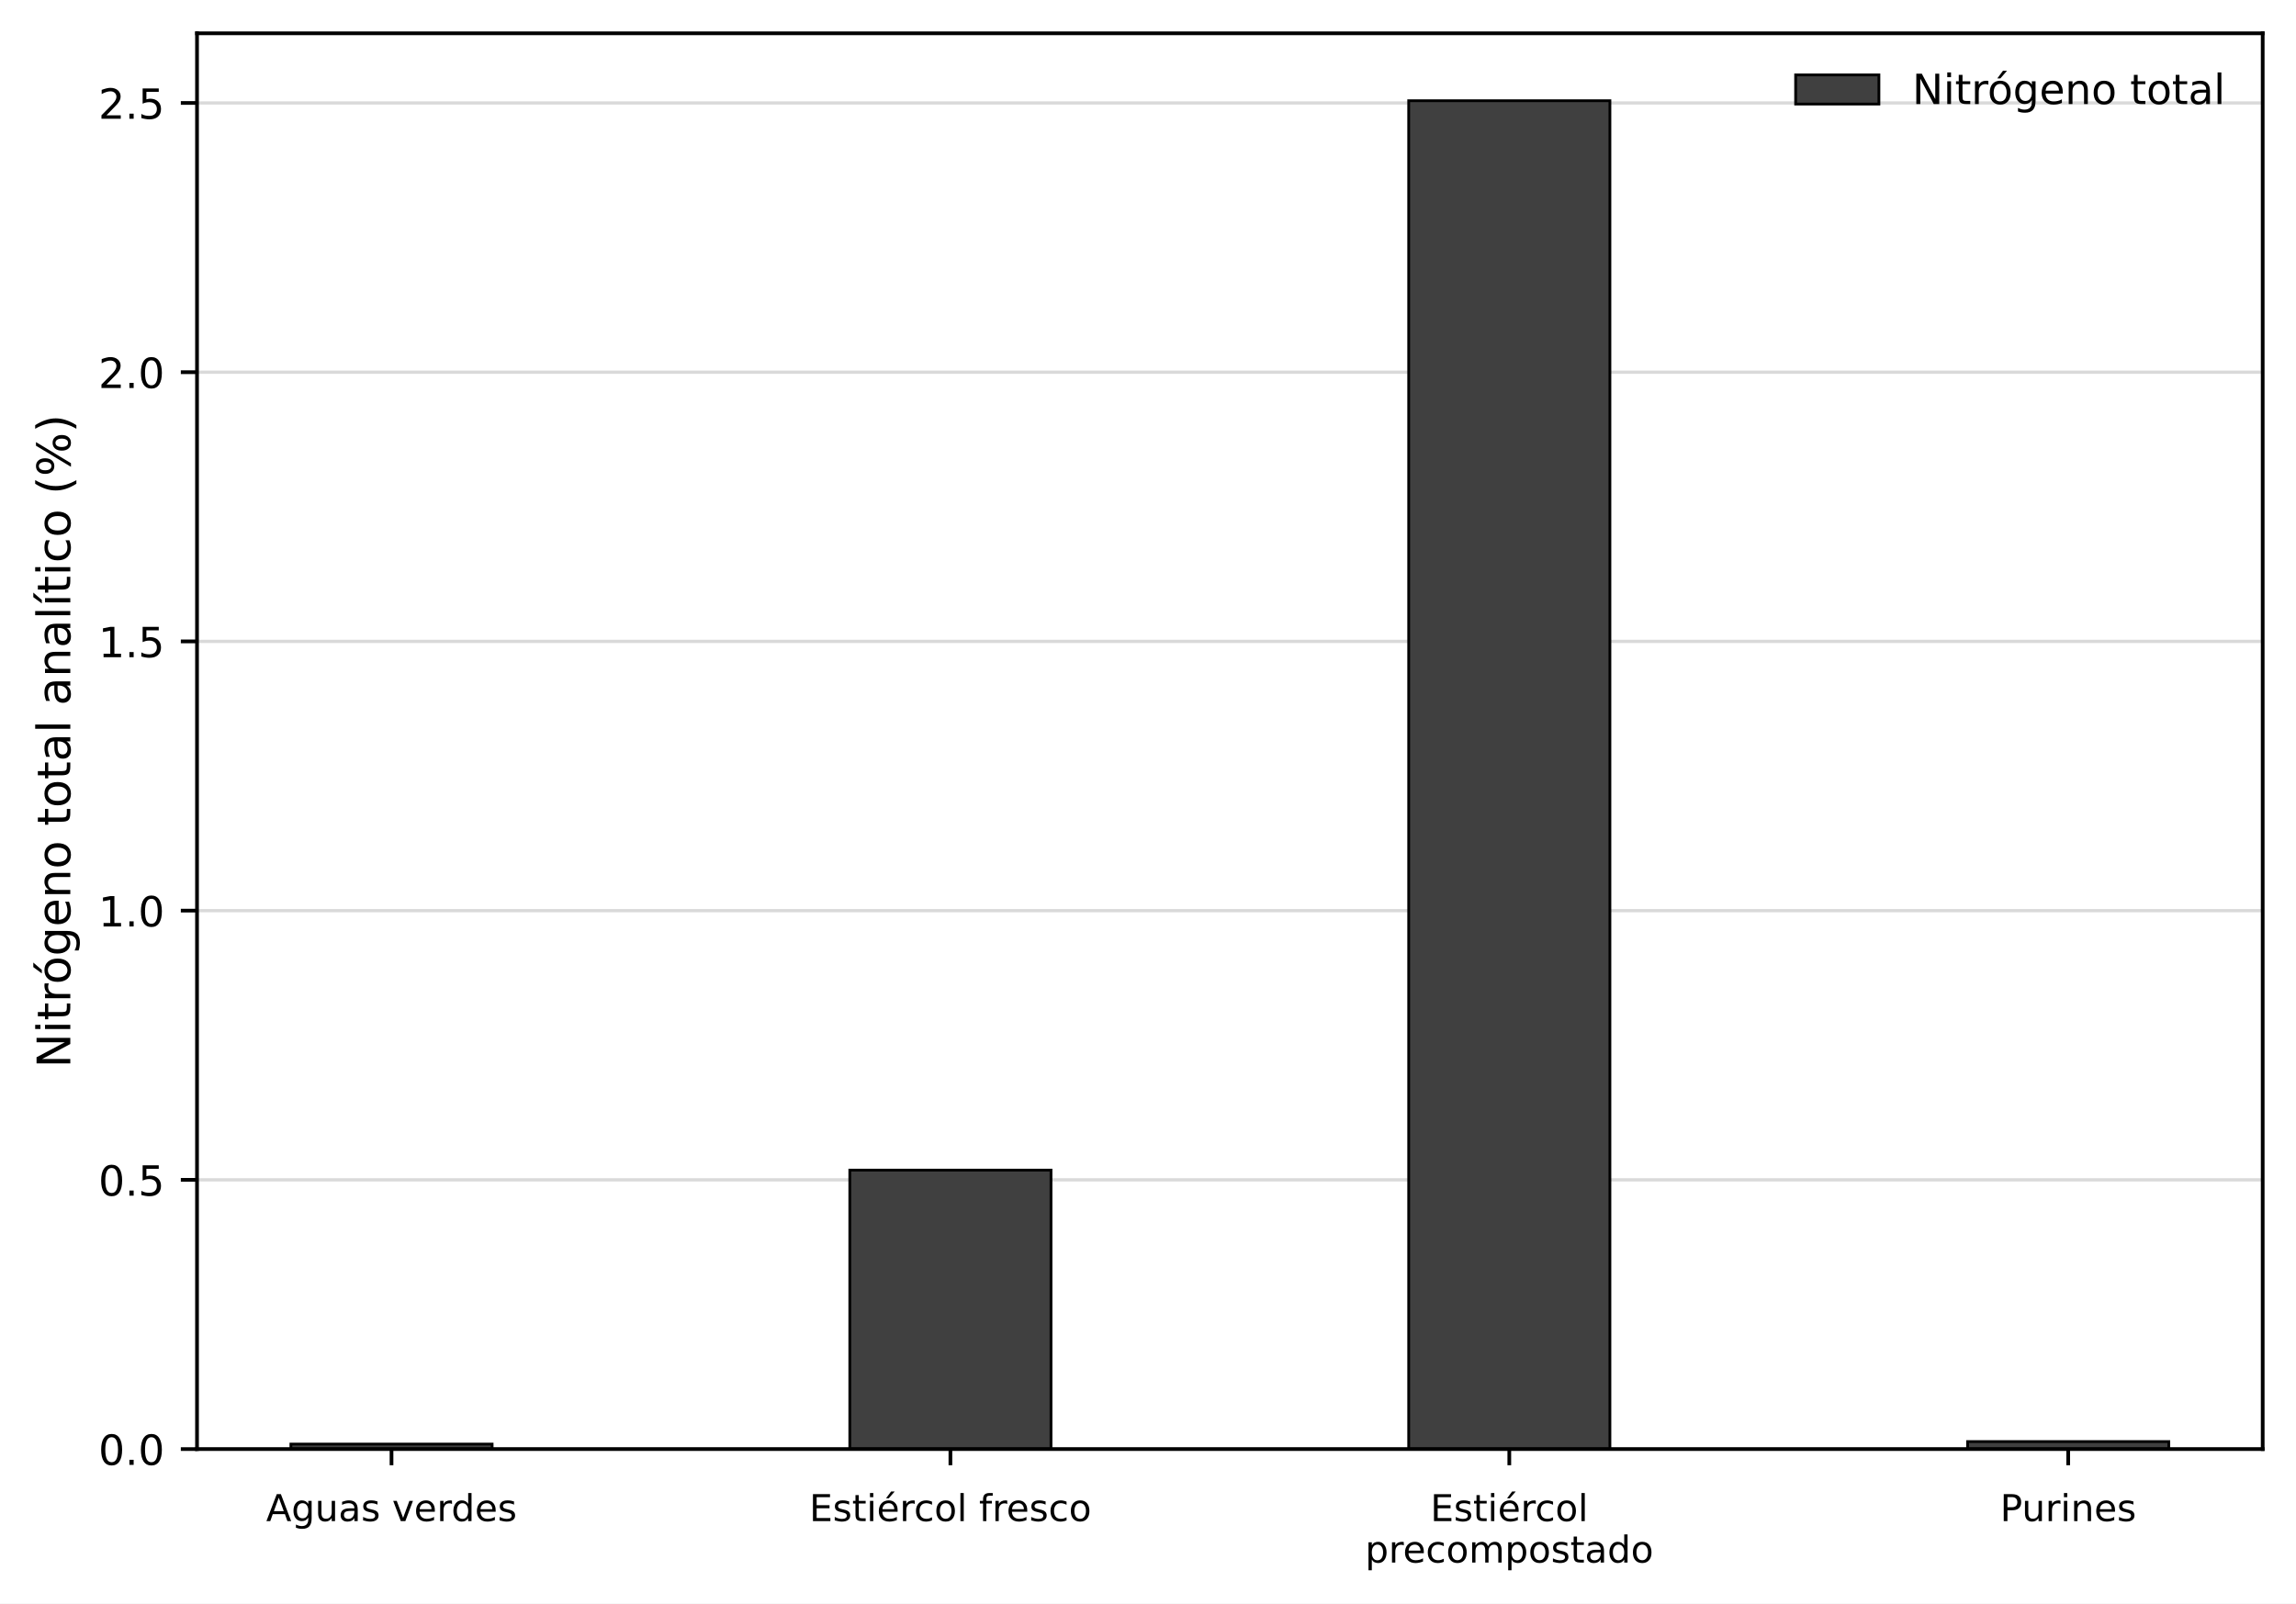
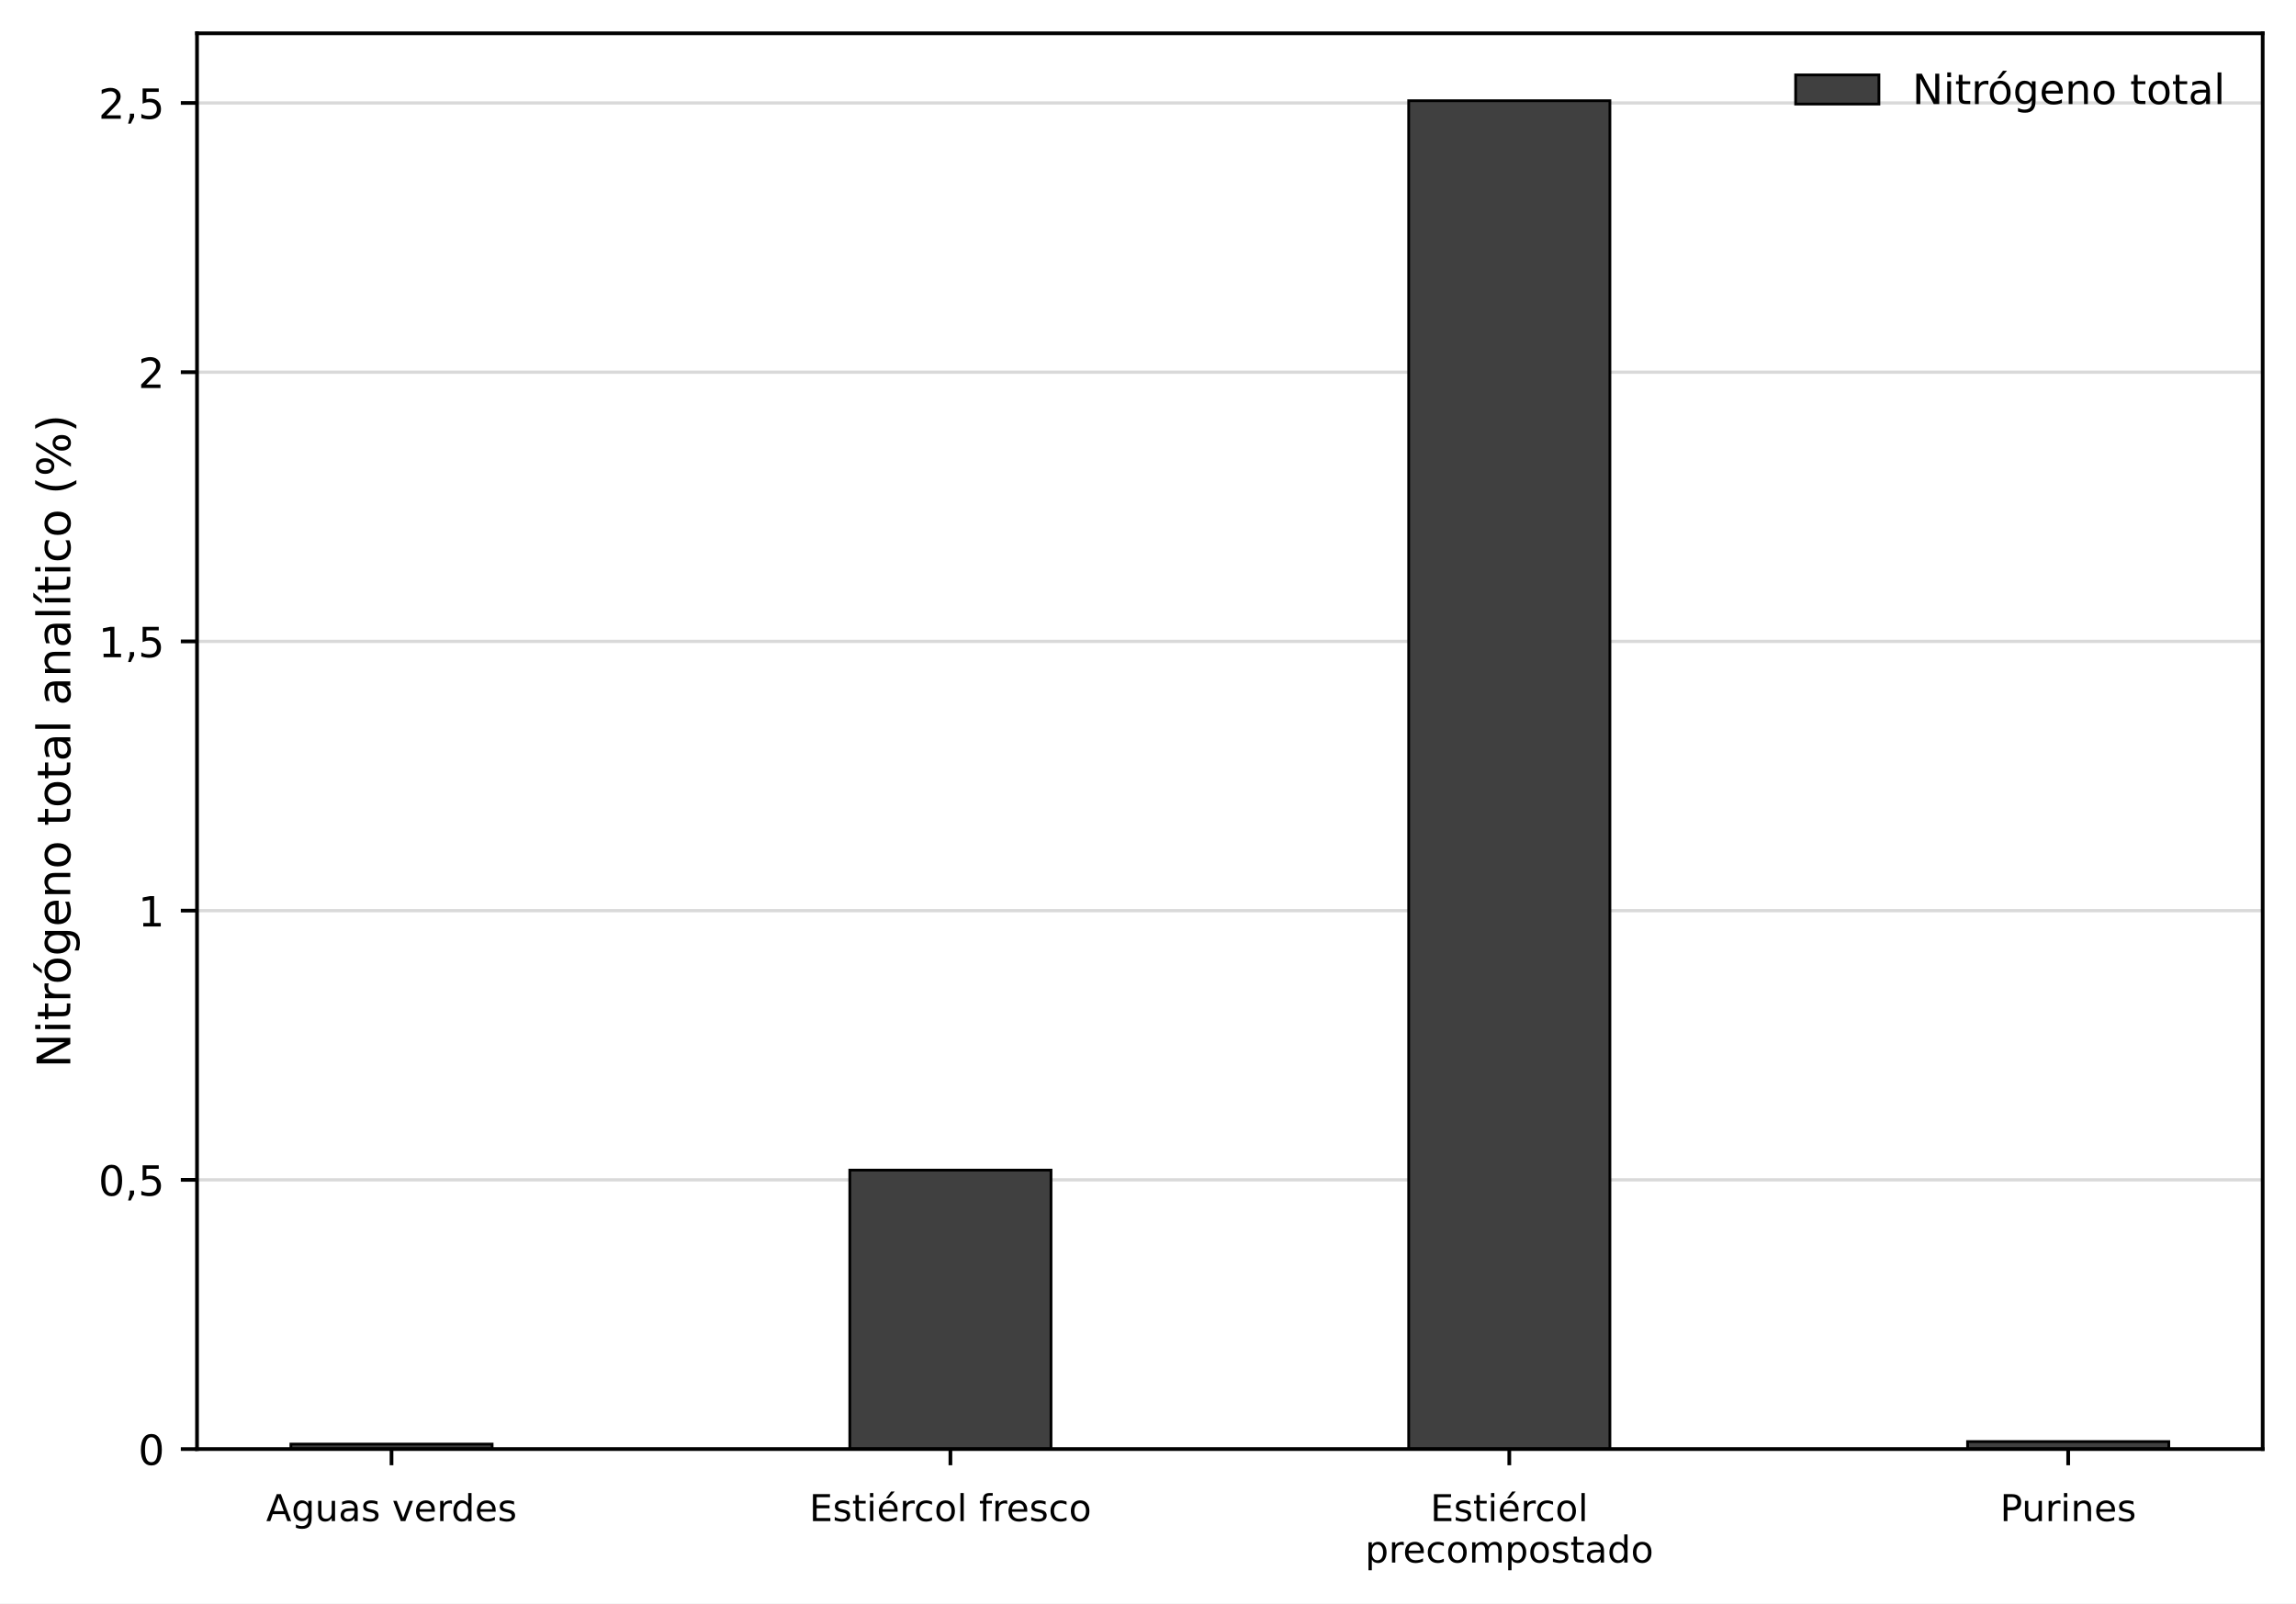
<svg xmlns="http://www.w3.org/2000/svg" xmlns:xlink="http://www.w3.org/1999/xlink" width="496.351pt" height="346.749pt" viewBox="0 0 496.351 346.749" version="1.1">
  <defs>
    <style type="text/css">*{stroke-linejoin: round; stroke-linecap: butt}</style>
  </defs>
  <g id="figure_1">
    <g id="patch_1">
      <path d="M 0 346.749 L 496.351 346.749 L 496.351 0 L 0 0 z " style="fill: #ffffff" />
    </g>
    <g id="axes_1">
      <g id="patch_2">
        <path d="M 42.591 313.348 L 489.151 313.348 L 489.151 7.2 L 42.591 7.2 z " style="fill: #ffffff" />
      </g>
      <g id="matplotlib.axis_1">
        <g id="xtick_1">
          <g id="line2d_1">
            <defs>
              <path id="m8512bdd903" d="M 0 0 L 0 3.5 " style="stroke: #000000; stroke-width: 0.8" />
            </defs>
            <g>
              <use xlink:href="#m8512bdd903" x="84.637" y="313.348" style="stroke: #000000; stroke-width: 0.8" />
            </g>
          </g>
          <g id="text_1">
            <text style="font-size: 8px; font-family: 'DejaVu Sans'; text-anchor: middle" x="84.637" y="328.927" transform="rotate(-0 84.63717 328.9268)">Aguas verdes</text>
          </g>
        </g>
        <g id="xtick_2">
          <g id="line2d_2">
            <g>
              <use xlink:href="#m8512bdd903" x="205.46" y="313.348" style="stroke: #000000; stroke-width: 0.8" />
            </g>
          </g>
          <g id="text_2">
            <text style="font-size: 8px; font-family: 'DejaVu Sans'; text-anchor: middle" x="205.46" y="328.927" transform="rotate(-0 205.4597 328.9268)">Estiércol fresco</text>
          </g>
        </g>
        <g id="xtick_3">
          <g id="line2d_3">
            <g>
              <use xlink:href="#m8512bdd903" x="326.282" y="313.348" style="stroke: #000000; stroke-width: 0.8" />
            </g>
          </g>
          <g id="text_3">
            <text style="font-size: 8px; font-family: 'DejaVu Sans'" transform="translate(309.2178 328.9268)">Estiércol</text>
            <text style="font-size: 8px; font-family: 'DejaVu Sans'" transform="translate(295.1072 337.885)">precompostado</text>
          </g>
        </g>
        <g id="xtick_4">
          <g id="line2d_4">
            <g>
              <use xlink:href="#m8512bdd903" x="447.105" y="313.348" style="stroke: #000000; stroke-width: 0.8" />
            </g>
          </g>
          <g id="text_4">
            <text style="font-size: 8px; font-family: 'DejaVu Sans'; text-anchor: middle" x="447.105" y="328.927" transform="rotate(-0 447.1047 328.9268)">Purines</text>
          </g>
        </g>
      </g>
      <g id="matplotlib.axis_2">
        <g id="ytick_1">
          <g id="line2d_5">
            <path d="M 42.591 313.348 L 489.151 313.348 " clip-path="url(#pa8810aedfc)" style="fill: none; stroke: #d9d9d9; stroke-width: 0.7; stroke-linecap: square" />
          </g>
          <g id="line2d_6">
            <defs>
              <path id="me50acbb753" d="M 0 0 L -3.5 0 " style="stroke: #000000; stroke-width: 0.8" />
            </defs>
            <g>
              <use xlink:href="#me50acbb753" x="42.591" y="313.348" style="stroke: #000000; stroke-width: 0.8" />
            </g>
          </g>
          <g id="text_5">
-             <text style="font-size: 9px; font-family: 'DejaVu Sans'; text-anchor: end" x="35.591" y="316.767" transform="rotate(-0 35.59094 316.7673)">0.0</text>
+             <text style="font-size: 9px; font-family: 'DejaVu Sans'; text-anchor: end" x="35.591" y="316.767" transform="rotate(-0 35.59094 316.7673)">0</text>
          </g>
        </g>
        <g id="ytick_2">
          <g id="line2d_7">
            <path d="M 42.591 255.131 L 489.151 255.131 " clip-path="url(#pa8810aedfc)" style="fill: none; stroke: #d9d9d9; stroke-width: 0.7; stroke-linecap: square" />
          </g>
          <g id="line2d_8">
            <g>
              <use xlink:href="#me50acbb753" x="42.591" y="255.131" style="stroke: #000000; stroke-width: 0.8" />
            </g>
          </g>
          <g id="text_6">
-             <text style="font-size: 9px; font-family: 'DejaVu Sans'; text-anchor: end" x="35.591" y="258.55" transform="rotate(-0 35.59094 258.5504)">0.5</text>
+             <text style="font-size: 9px; font-family: 'DejaVu Sans'; text-anchor: end" x="35.591" y="258.55" transform="rotate(-0 35.59094 258.5504)">0,5</text>
          </g>
        </g>
        <g id="ytick_3">
          <g id="line2d_9">
            <path d="M 42.591 196.914 L 489.151 196.914 " clip-path="url(#pa8810aedfc)" style="fill: none; stroke: #d9d9d9; stroke-width: 0.7; stroke-linecap: square" />
          </g>
          <g id="line2d_10">
            <g>
              <use xlink:href="#me50acbb753" x="42.591" y="196.914" style="stroke: #000000; stroke-width: 0.8" />
            </g>
          </g>
          <g id="text_7">
-             <text style="font-size: 9px; font-family: 'DejaVu Sans'; text-anchor: end" x="35.591" y="200.334" transform="rotate(-0 35.59094 200.3335)">1.0</text>
+             <text style="font-size: 9px; font-family: 'DejaVu Sans'; text-anchor: end" x="35.591" y="200.334" transform="rotate(-0 35.59094 200.3335)">1</text>
          </g>
        </g>
        <g id="ytick_4">
          <g id="line2d_11">
            <path d="M 42.591 138.697 L 489.151 138.697 " clip-path="url(#pa8810aedfc)" style="fill: none; stroke: #d9d9d9; stroke-width: 0.7; stroke-linecap: square" />
          </g>
          <g id="line2d_12">
            <g>
              <use xlink:href="#me50acbb753" x="42.591" y="138.697" style="stroke: #000000; stroke-width: 0.8" />
            </g>
          </g>
          <g id="text_8">
-             <text style="font-size: 9px; font-family: 'DejaVu Sans'; text-anchor: end" x="35.591" y="142.117" transform="rotate(-0 35.59094 142.1167)">1.5</text>
+             <text style="font-size: 9px; font-family: 'DejaVu Sans'; text-anchor: end" x="35.591" y="142.117" transform="rotate(-0 35.59094 142.1167)">1,5</text>
          </g>
        </g>
        <g id="ytick_5">
          <g id="line2d_13">
            <path d="M 42.591 80.48 L 489.151 80.48 " clip-path="url(#pa8810aedfc)" style="fill: none; stroke: #d9d9d9; stroke-width: 0.7; stroke-linecap: square" />
          </g>
          <g id="line2d_14">
            <g>
              <use xlink:href="#me50acbb753" x="42.591" y="80.48" style="stroke: #000000; stroke-width: 0.8" />
            </g>
          </g>
          <g id="text_9">
-             <text style="font-size: 9px; font-family: 'DejaVu Sans'; text-anchor: end" x="35.591" y="83.9" transform="rotate(-0 35.59094 83.89979)">2.0</text>
+             <text style="font-size: 9px; font-family: 'DejaVu Sans'; text-anchor: end" x="35.591" y="83.9" transform="rotate(-0 35.59094 83.89979)">2</text>
          </g>
        </g>
        <g id="ytick_6">
          <g id="line2d_15">
            <path d="M 42.591 22.264 L 489.151 22.264 " clip-path="url(#pa8810aedfc)" style="fill: none; stroke: #d9d9d9; stroke-width: 0.7; stroke-linecap: square" />
          </g>
          <g id="line2d_16">
            <g>
              <use xlink:href="#me50acbb753" x="42.591" y="22.264" style="stroke: #000000; stroke-width: 0.8" />
            </g>
          </g>
          <g id="text_10">
-             <text style="font-size: 9px; font-family: 'DejaVu Sans'; text-anchor: end" x="35.591" y="25.683" transform="rotate(-0 35.59094 25.68291)">2.5</text>
+             <text style="font-size: 9px; font-family: 'DejaVu Sans'; text-anchor: end" x="35.591" y="25.683" transform="rotate(-0 35.59094 25.68291)">2,5</text>
          </g>
        </g>
        <g id="text_11">
          <text style="font-size: 10px; font-family: 'DejaVu Sans'; text-anchor: middle" x="15.198" y="160.274" transform="rotate(-90 15.19844 160.274)">Nitrógeno total analítico (%)</text>
        </g>
      </g>
      <g id="patch_3">
        <path d="M 62.889 313.348 L 106.385 313.348 L 106.385 312.27 L 62.889 312.27 z " clip-path="url(#pa8810aedfc)" style="fill: #404040; stroke: #000000; stroke-width: 0.6; stroke-linejoin: miter" />
      </g>
      <g id="patch_4">
        <path d="M 183.712 313.348 L 227.208 313.348 L 227.208 253.029 L 183.712 253.029 z " clip-path="url(#pa8810aedfc)" style="fill: #404040; stroke: #000000; stroke-width: 0.6; stroke-linejoin: miter" />
      </g>
      <g id="patch_5">
        <path d="M 304.534 313.348 L 348.03 313.348 L 348.03 21.778 L 304.534 21.778 z " clip-path="url(#pa8810aedfc)" style="fill: #404040; stroke: #000000; stroke-width: 0.6; stroke-linejoin: miter" />
      </g>
      <g id="patch_6">
        <path d="M 425.357 313.348 L 468.853 313.348 L 468.853 311.725 L 425.357 311.725 z " clip-path="url(#pa8810aedfc)" style="fill: #404040; stroke: #000000; stroke-width: 0.6; stroke-linejoin: miter" />
      </g>
      <g id="patch_7">
        <path d="M 42.591 313.348 L 42.591 7.2 " style="fill: none; stroke: #000000; stroke-width: 0.8; stroke-linejoin: miter; stroke-linecap: square" />
      </g>
      <g id="patch_8">
        <path d="M 489.151 313.348 L 489.151 7.2 " style="fill: none; stroke: #000000; stroke-width: 0.8; stroke-linejoin: miter; stroke-linecap: square" />
      </g>
      <g id="patch_9">
        <path d="M 42.591 313.348 L 489.151 313.348 " style="fill: none; stroke: #000000; stroke-width: 0.8; stroke-linejoin: miter; stroke-linecap: square" />
      </g>
      <g id="patch_10">
        <path d="M 42.591 7.2 L 489.151 7.2 " style="fill: none; stroke: #000000; stroke-width: 0.8; stroke-linejoin: miter; stroke-linecap: square" />
      </g>
      <g id="legend_1">
        <g id="patch_11">
          <path d="M 388.184 22.499 L 406.184 22.499 L 406.184 16.199 L 388.184 16.199 z " style="fill: #404040; stroke: #000000; stroke-width: 0.6; stroke-linejoin: miter" />
        </g>
        <g id="text_12">
          <text style="font-size: 9px; font-family: 'DejaVu Sans'; text-anchor: start" x="413.384" y="22.499" transform="rotate(-0 413.3836 22.49859)">Nitrógeno total</text>
        </g>
      </g>
    </g>
  </g>
  <defs>
    <clipPath id="pa8810aedfc">
      <rect x="42.591" y="7.2" width="446.56" height="306.148" />
    </clipPath>
  </defs>
</svg>
